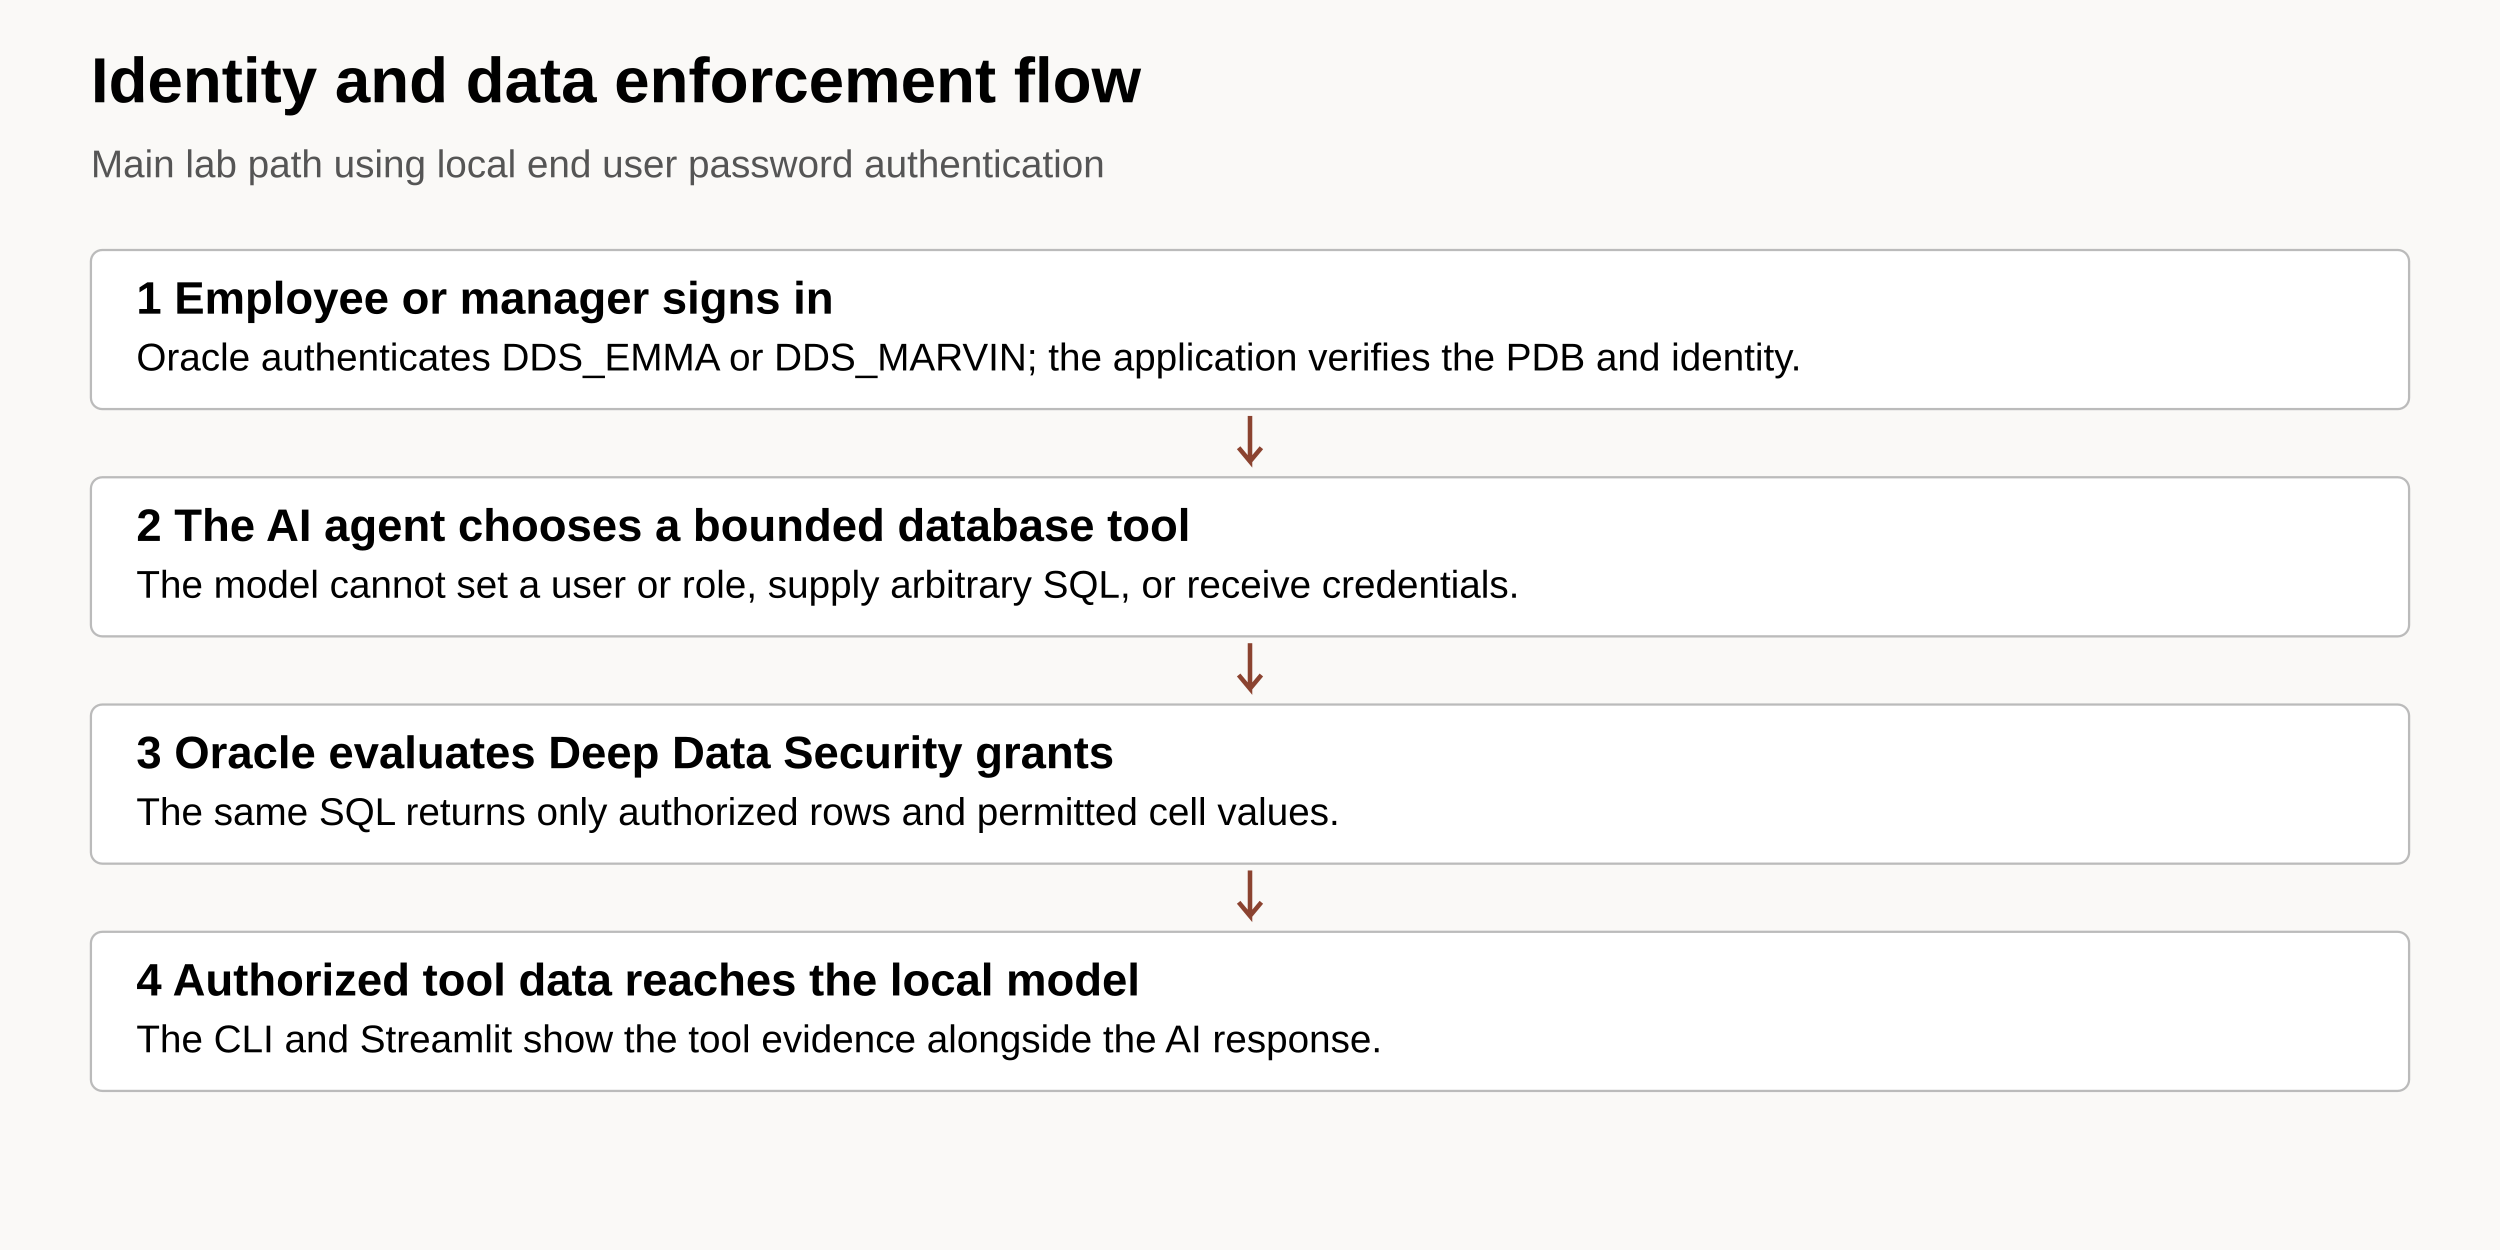
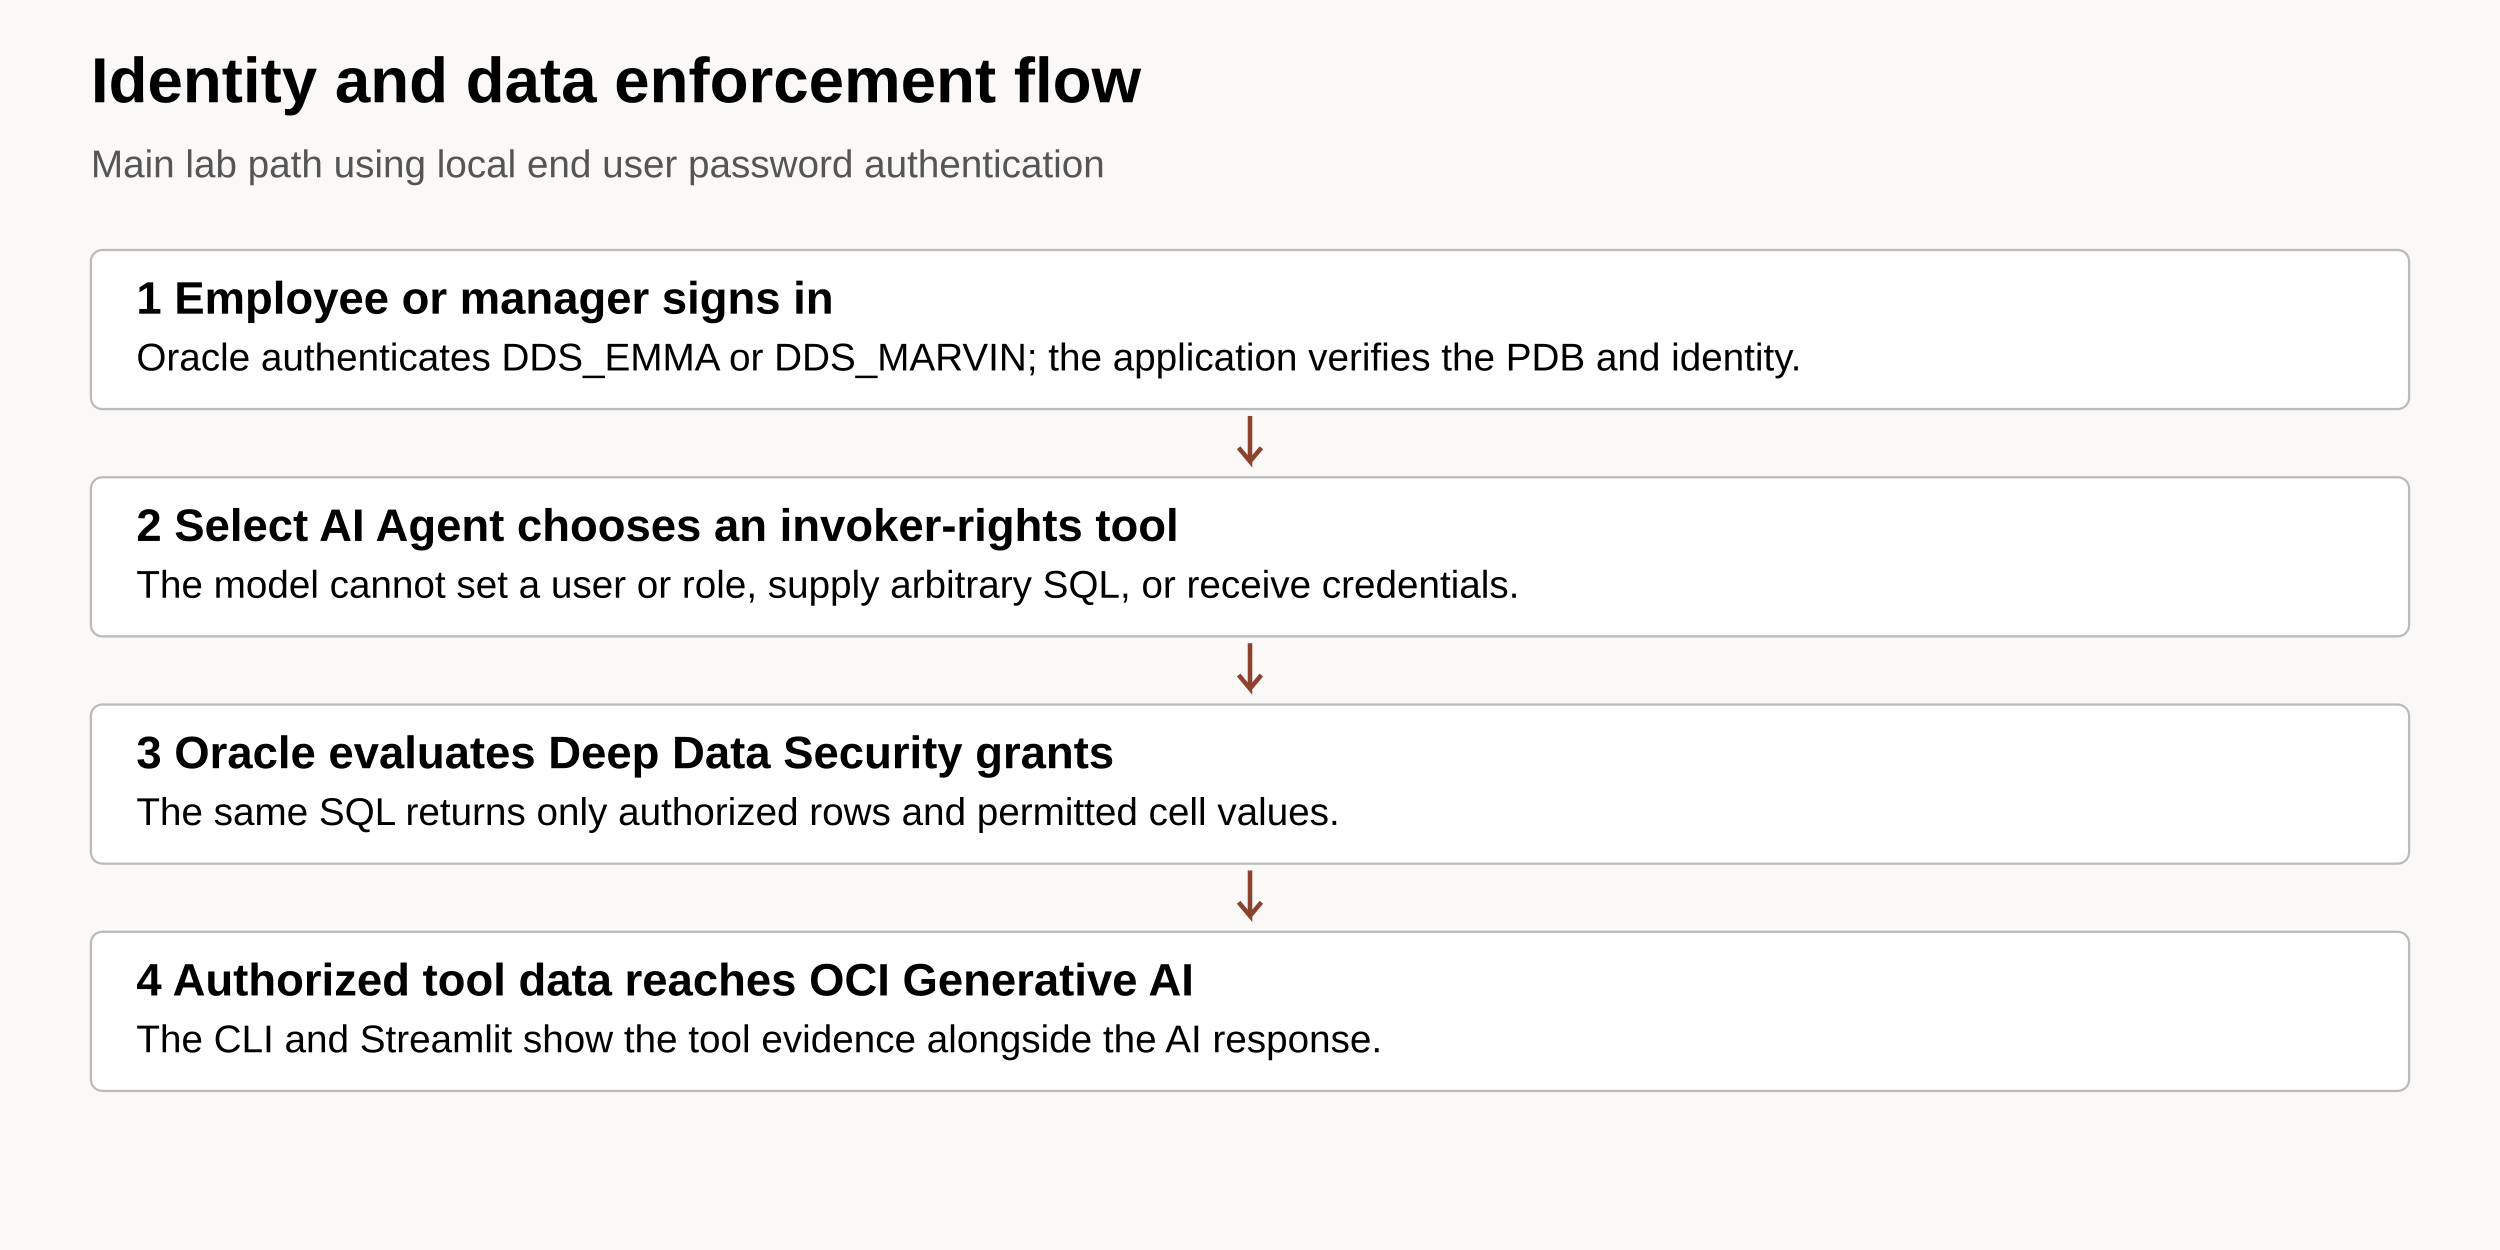
<svg xmlns="http://www.w3.org/2000/svg" viewBox="0 0 1100 550" role="img" aria-label="Identity and data enforcement flow">
  <rect width="100%" height="100%" fill="#faf9f7" />
  <text x="40" y="45" font-family="Arial,sans-serif" font-size="28" font-weight="bold">Identity and data enforcement flow</text>
  <text x="40" y="78" font-family="Arial,sans-serif" font-size="17" fill="#555">Main lab path using local end user password authentication</text>
  <rect x="40" y="110" width="1020" height="70" rx="5" fill="white" stroke="#bbb" />
  <text x="60" y="138" font-family="Arial,sans-serif" font-size="20" font-weight="bold">1  Employee or manager signs in</text>
  <text x="60" y="163" font-family="Arial,sans-serif" font-size="17">Oracle authenticates DDS_EMMA or DDS_MARVIN; the application verifies the PDB and identity.</text>
  <path d="M550 183 v20 l-5 -6 m5 6 l5 -6" fill="none" stroke="#8b4330" stroke-width="2" />
  <rect x="40" y="210" width="1020" height="70" rx="5" fill="white" stroke="#bbb" />
-   <text x="60" y="238" font-family="Arial,sans-serif" font-size="20" font-weight="bold">2  The AI agent chooses a bounded database tool</text>
+   <text x="60" y="238" font-family="Arial,sans-serif" font-size="20" font-weight="bold">2  Select AI Agent chooses an invoker-rights tool</text>
  <text x="60" y="263" font-family="Arial,sans-serif" font-size="17">The model cannot set a user or role, supply arbitrary SQL, or receive credentials.</text>
  <path d="M550 283 v20 l-5 -6 m5 6 l5 -6" fill="none" stroke="#8b4330" stroke-width="2" />
  <rect x="40" y="310" width="1020" height="70" rx="5" fill="white" stroke="#bbb" />
  <text x="60" y="338" font-family="Arial,sans-serif" font-size="20" font-weight="bold">3  Oracle evaluates Deep Data Security grants</text>
  <text x="60" y="363" font-family="Arial,sans-serif" font-size="17">The same SQL returns only authorized rows and permitted cell values.</text>
  <path d="M550 383 v20 l-5 -6 m5 6 l5 -6" fill="none" stroke="#8b4330" stroke-width="2" />
  <rect x="40" y="410" width="1020" height="70" rx="5" fill="white" stroke="#bbb" />
-   <text x="60" y="438" font-family="Arial,sans-serif" font-size="20" font-weight="bold">4  Authorized tool data reaches the local model</text>
+   <text x="60" y="438" font-family="Arial,sans-serif" font-size="20" font-weight="bold">4  Authorized tool data reaches OCI Generative AI</text>
  <text x="60" y="463" font-family="Arial,sans-serif" font-size="17">The CLI and Streamlit show the tool evidence alongside the AI response.</text>
</svg>
